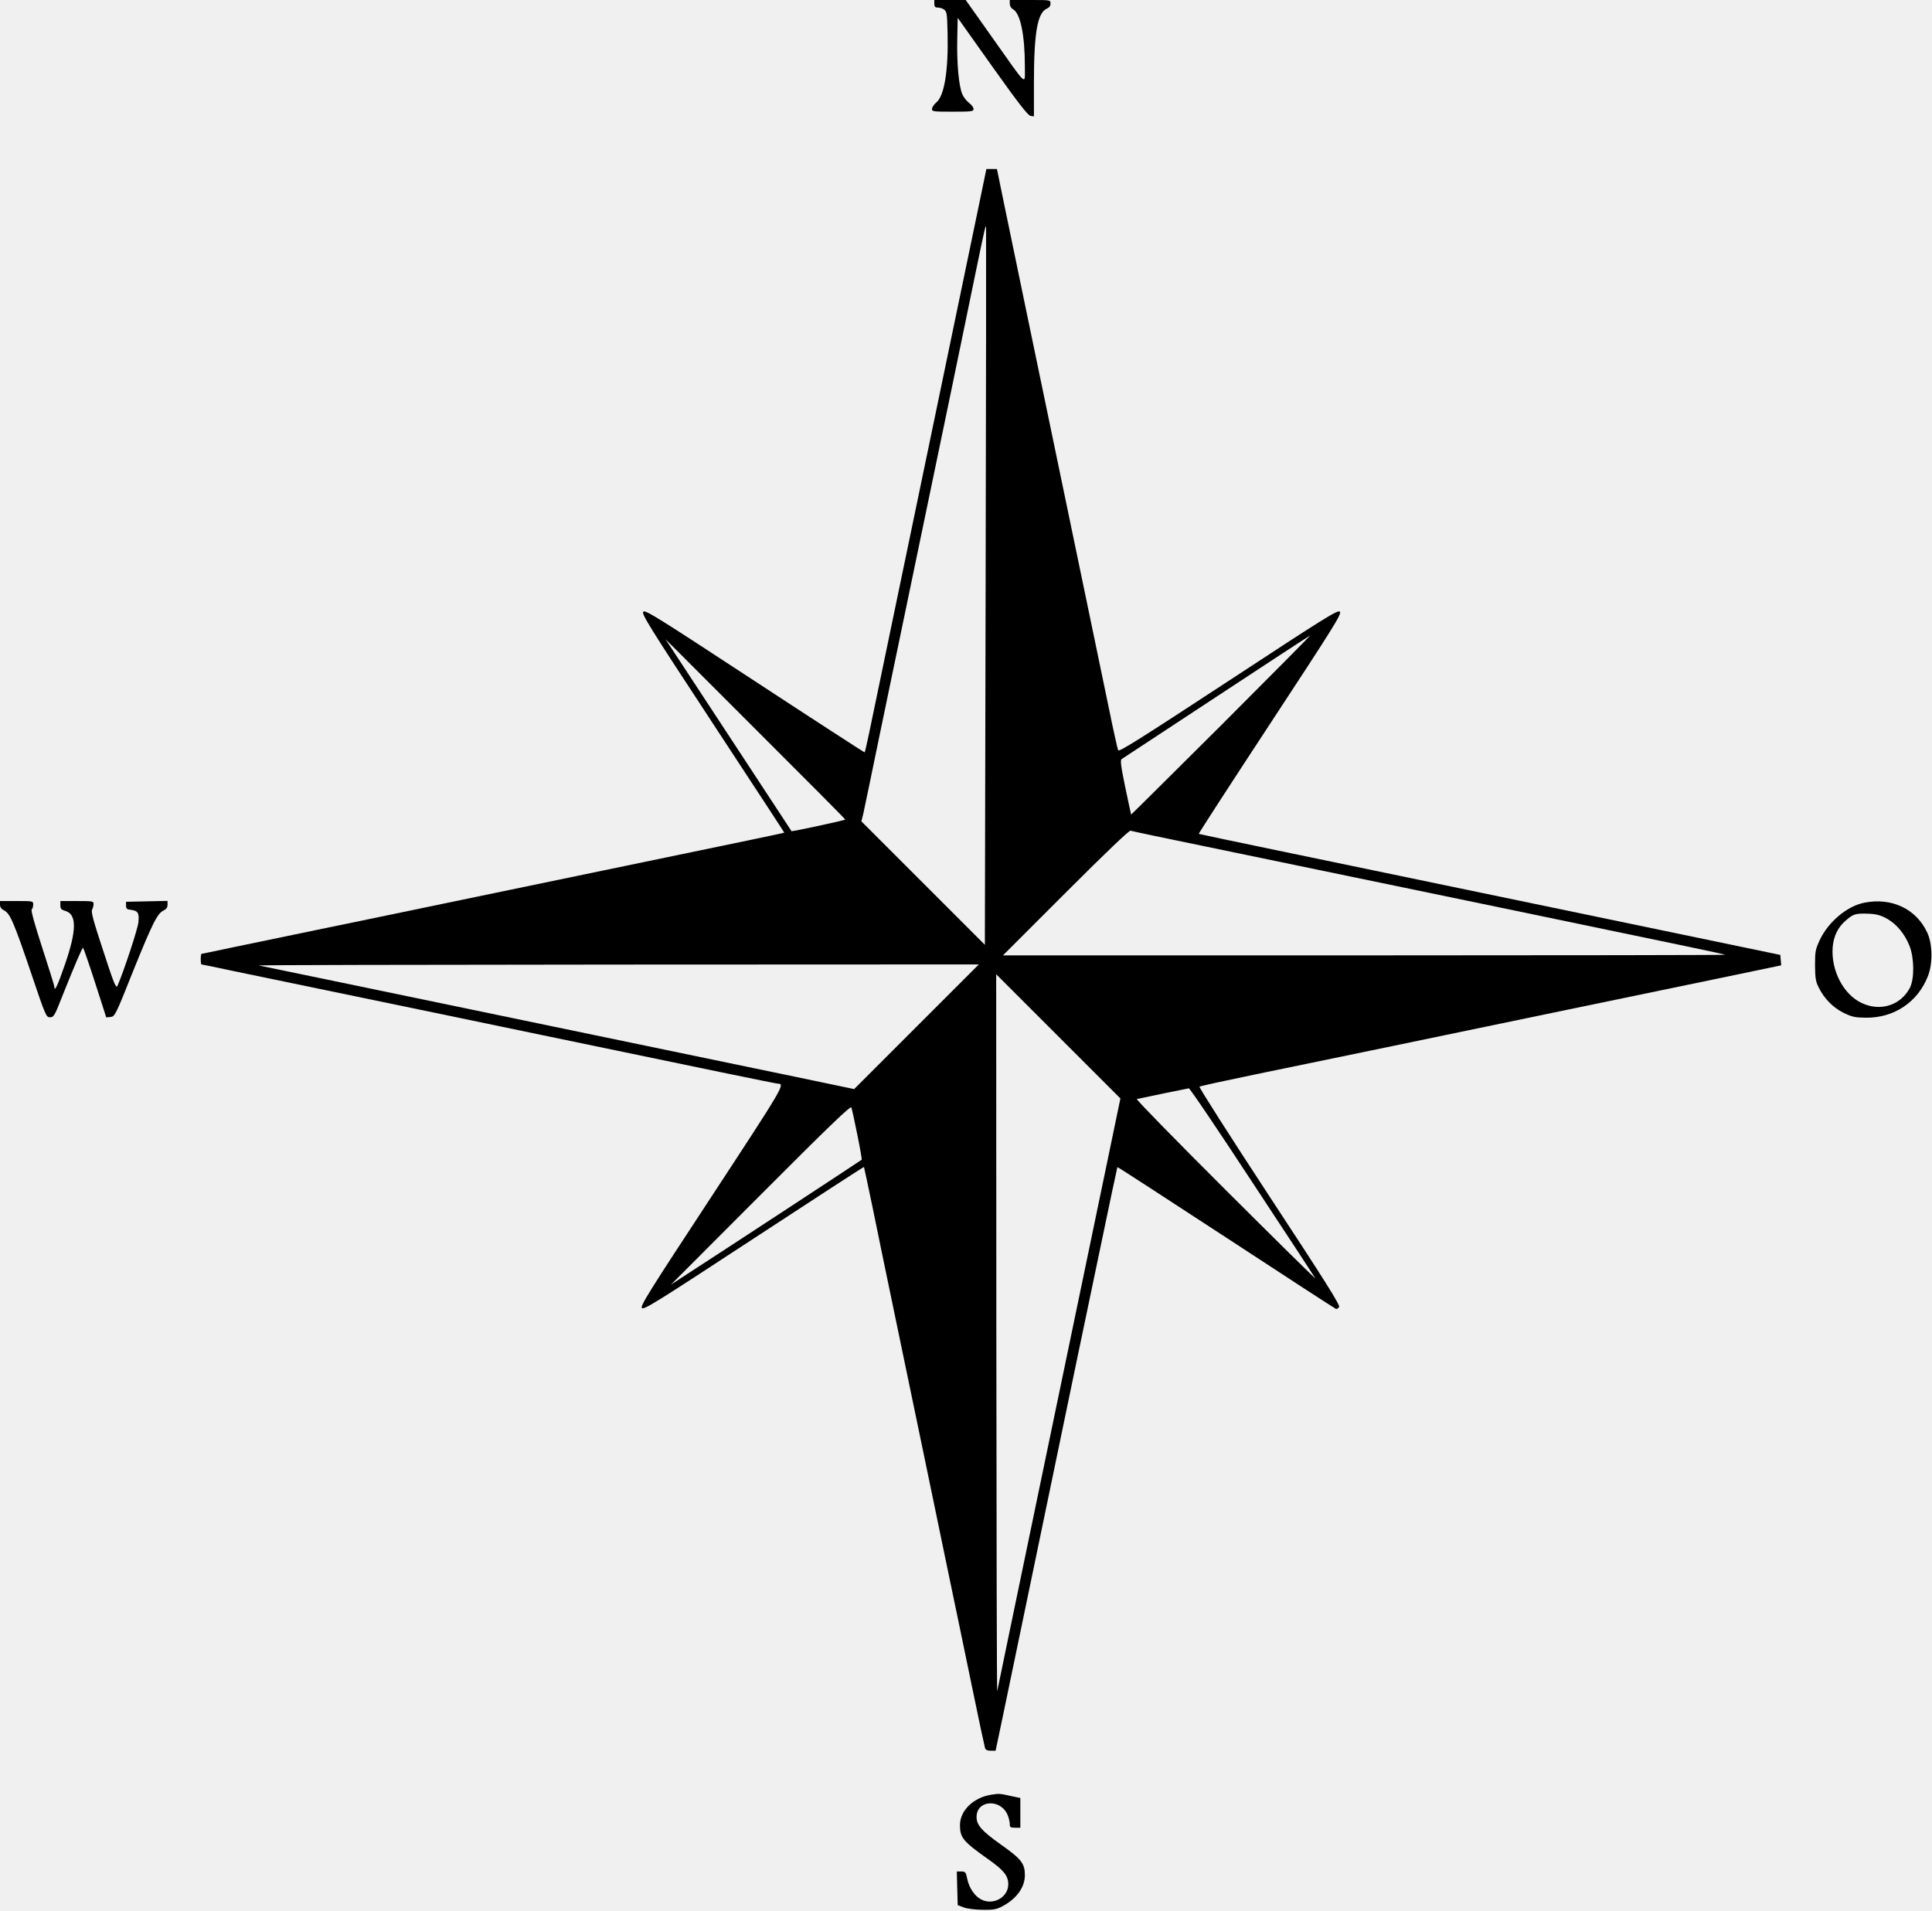
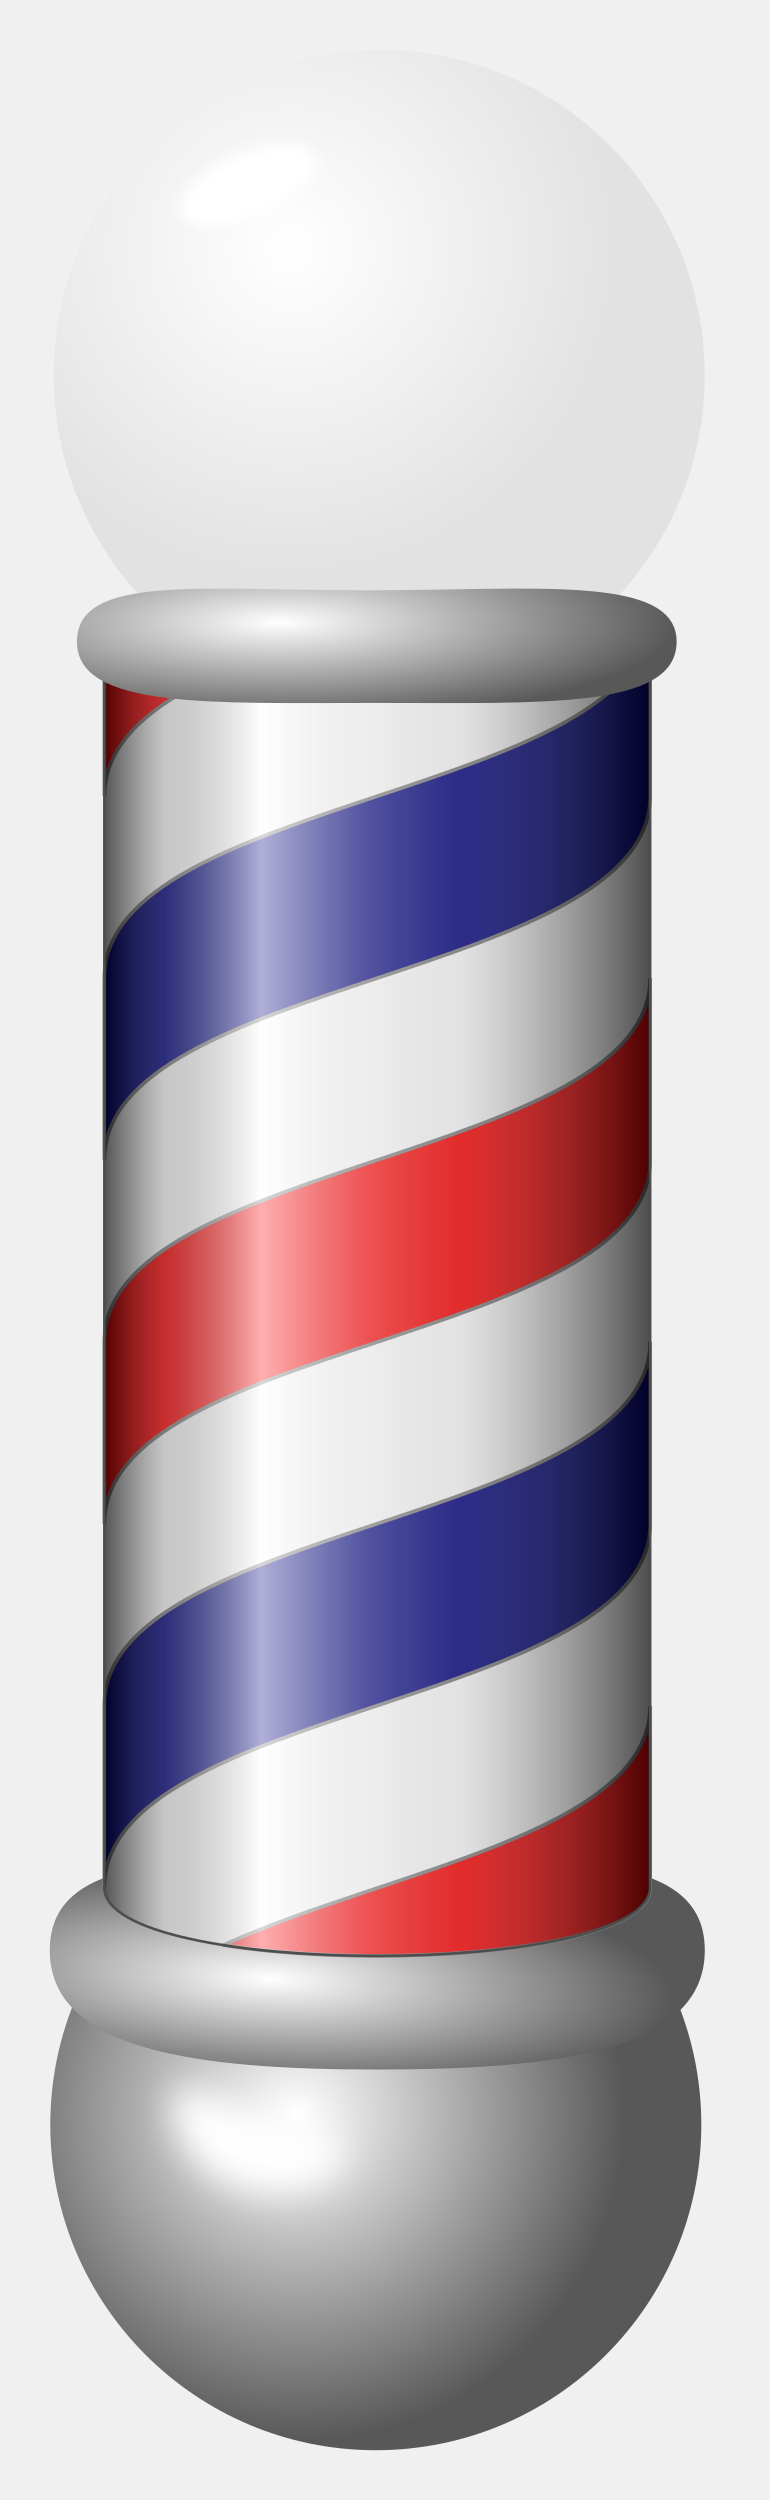
- <svg xmlns="http://www.w3.org/2000/svg" version="1.0" width="1280pt" height="1266pt" viewBox="0 0 1280 1266" preserveAspectRatio="xMidYMid meet">
-   <g transform="translate(0,1266) scale(0.1,-0.1)" fill="#000000" stroke="none">
-     <path d="M6190 12635 c0 -19 5 -25 23 -25 13 0 32 -6 43 -14 17 -13 19 -29 22 -155 6 -251 -22 -419 -76 -461 -14 -12 -26 -30 -27 -40 -2 -19 6 -20 137 -20 127 0 138 2 138 18 0 10 -13 28 -30 40 -16 13 -37 39 -45 59 -23 55 -36 202 -33 361 l3 144 230 -324 c170 -239 236 -324 253 -326 l22 -3 0 218 c0 335 23 466 84 495 17 7 26 19 26 35 0 23 0 23 -135 23 l-135 0 0 -25 c0 -14 8 -29 21 -36 49 -26 79 -170 79 -379 -1 -126 25 -149 -215 190 l-177 250 -104 0 -104 0 0 -25z" />
-     <path d="M6493 11337 c-23 -111 -90 -431 -148 -712 -58 -280 -153 -735 -210 -1010 -57 -275 -163 -783 -235 -1130 -155 -749 -167 -806 -172 -810 -1 -1 -329 211 -727 472 -647 424 -725 473 -739 460 -13 -14 35 -92 460 -739 261 -398 475 -724 474 -725 -1 -2 -226 -49 -1211 -253 -346 -72 -823 -171 -1060 -220 -236 -49 -605 -126 -820 -170 -214 -44 -475 -99 -578 -120 -103 -22 -190 -40 -192 -40 -3 0 -5 -16 -5 -35 0 -19 2 -35 5 -35 3 0 100 -20 217 -45 117 -24 386 -80 598 -124 600 -124 1138 -236 1450 -301 1089 -227 1542 -320 1553 -320 50 -1 42 -14 -437 -745 -421 -641 -476 -729 -463 -742 13 -13 101 42 742 462 400 262 728 475 729 473 1 -2 26 -118 55 -258 28 -140 99 -480 156 -755 57 -275 140 -673 184 -885 44 -212 116 -559 160 -772 45 -214 117 -562 161 -775 44 -214 83 -396 86 -405 4 -12 16 -18 38 -18 l32 0 47 223 c25 122 128 614 227 1092 273 1316 290 1397 415 1994 63 305 117 556 118 558 2 2 326 -209 721 -467 395 -259 722 -471 728 -473 5 -1 14 5 20 13 8 12 -92 171 -462 734 -259 395 -468 722 -463 726 4 4 175 41 378 83 204 42 609 126 900 186 292 61 814 169 1160 241 347 72 807 167 1023 212 l393 82 -3 35 -3 34 -255 53 c-140 29 -538 112 -885 184 -751 156 -1504 312 -2200 457 -280 58 -512 107 -513 108 -2 2 211 331 473 730 426 649 476 729 462 742 -13 14 -92 -35 -738 -459 -583 -382 -725 -472 -731 -459 -4 9 -33 138 -63 286 -31 149 -103 495 -160 770 -57 275 -140 676 -185 890 -45 215 -128 615 -185 890 -57 275 -128 616 -157 757 l-53 258 -35 0 -35 0 -42 -203z m37 -2560 l-5 -2377 -409 409 -409 409 12 48 c6 27 58 276 115 554 96 464 184 884 471 2265 57 275 129 624 160 775 57 276 64 306 68 299 1 -2 0 -1074 -3 -2382z m1561 -922 c-328 -326 -596 -593 -597 -592 -1 1 -18 83 -39 181 -30 146 -34 181 -23 187 7 5 290 191 628 413 338 223 617 405 620 405 3 1 -262 -267 -589 -594z m-2491 -625 c0 -5 -353 -81 -356 -77 -1 1 -189 288 -418 637 l-417 635 595 -595 c328 -327 596 -597 596 -600z m2365 -174 c429 -89 656 -136 1983 -411 1304 -271 1477 -307 1481 -311 2 -2 -1073 -4 -2390 -4 l-2394 0 415 415 c265 265 420 413 430 411 8 -3 222 -48 475 -100z m-1893 -1199 l-413 -413 -392 82 c-566 118 -2273 472 -3102 644 -236 49 -439 91 -450 93 -11 3 1058 5 2375 6 l2395 1 -413 -413z m1265 -889 c-47 -227 -133 -640 -191 -918 -58 -278 -175 -842 -261 -1255 -86 -412 -182 -878 -215 -1035 -32 -157 -61 -294 -63 -305 -3 -11 -5 1053 -6 2365 l-1 2385 412 -412 411 -411 -86 -414z m959 -140 c225 -341 413 -628 418 -637 4 -9 -262 254 -593 584 -331 330 -596 601 -589 603 68 15 336 70 344 71 7 1 196 -279 420 -621z m-2616 314 c18 -89 31 -164 29 -166 -5 -5 -949 -624 -1134 -743 l-130 -85 595 596 c459 460 596 592 601 578 3 -9 21 -90 39 -180z" />
-     <path d="M0 6666 c0 -17 9 -29 27 -38 39 -19 66 -81 179 -415 96 -285 100 -293 125 -293 25 0 31 9 83 143 85 212 130 317 136 317 3 0 39 -104 80 -231 l74 -230 29 3 c28 3 33 12 151 309 127 314 159 378 201 397 17 8 25 20 25 37 l0 26 -137 -3 -138 -3 0 -25 c0 -20 6 -26 30 -28 49 -6 58 -20 52 -82 -4 -45 -96 -323 -138 -420 -10 -22 -21 3 -95 230 -64 194 -82 259 -74 272 5 10 10 27 10 38 0 19 -6 20 -110 20 l-110 0 0 -28 c0 -23 6 -30 32 -37 78 -23 77 -128 -3 -359 -48 -139 -69 -182 -69 -143 0 6 -36 122 -80 257 -51 157 -76 248 -70 254 6 6 10 20 10 33 0 23 -2 23 -110 23 l-110 0 0 -24z" />
-     <path d="M12352 6679 c-114 -22 -238 -126 -295 -246 -29 -63 -32 -76 -32 -168 1 -84 4 -108 24 -147 36 -74 95 -134 166 -169 55 -27 75 -31 147 -32 186 -2 342 102 410 273 34 84 32 216 -4 292 -73 156 -235 233 -416 197z m148 -105 c64 -35 120 -102 151 -181 32 -82 33 -220 2 -279 -61 -115 -195 -158 -318 -100 -122 56 -205 217 -193 371 7 75 35 132 89 178 49 42 63 46 150 43 50 -2 79 -10 119 -32z" />
-     <path d="M6569 769 c-119 -18 -209 -105 -209 -202 0 -83 21 -108 186 -225 104 -73 134 -110 134 -167 0 -86 -100 -142 -180 -100 -42 22 -78 74 -91 133 -10 48 -13 52 -40 52 l-30 0 3 -112 3 -111 40 -15 c23 -9 76 -15 125 -16 71 -1 92 3 130 23 94 49 150 126 150 206 0 78 -22 107 -161 205 -125 89 -159 128 -159 181 0 114 160 123 206 13 8 -19 14 -45 14 -59 0 -22 4 -25 35 -25 l35 0 0 98 0 99 -57 12 c-81 18 -83 18 -134 10z" />
+ <svg xmlns="http://www.w3.org/2000/svg" xmlns:xlink="http://www.w3.org/1999/xlink" viewBox="0 0 154.503 502.207">
+   <defs>
+     <filter id="h" x="-.248" y="-.413" width="1.496" height="1.826">
+       <feGaussianBlur stdDeviation="4.86" />
+     </filter>
+     <filter id="g" x="-.098" y="-.221" width="1.196" height="1.442">
+       <feGaussianBlur stdDeviation="2.923" />
+     </filter>
+     <linearGradient id="a">
+       <stop stop-color="#fff" offset="0" />
+       <stop stop-color="#585858" offset="1" />
+     </linearGradient>
+     <linearGradient id="f" x1="293.96" x2="403.61" gradientUnits="userSpaceOnUse">
+       <stop stop-opacity=".672" offset="0" />
+       <stop stop-color="#6f6f6f" stop-opacity=".4" offset=".109" />
+       <stop stop-color="#fff" stop-opacity=".687" offset=".288" />
+       <stop stop-color="#d2d2d2" stop-opacity=".389" offset=".485" />
+       <stop stop-color="#9a9a9a" stop-opacity=".282" offset=".652" />
+       <stop stop-opacity=".695" offset="1" />
+     </linearGradient>
+     <radialGradient id="d" cx="51.447" cy="404.83" r="89.799" gradientUnits="userSpaceOnUse">
+       <stop stop-color="#fff" offset="0" />
+       <stop stop-color="#e2e2e2" offset="1" />
+     </radialGradient>
+     <radialGradient id="e" cx="54.447" cy="436.83" r="89.799" gradientUnits="userSpaceOnUse" xlink:href="#a" />
+     <radialGradient id="c" cx="44.956" cy="322.87" r="90" gradientTransform="matrix(.88968 -.00498 -.01208 -.22386 293.01 390.09)" gradientUnits="userSpaceOnUse" xlink:href="#a" />
+     <radialGradient id="b" cx="44.956" cy="322.87" r="90" gradientTransform="matrix(.89611 .04976 -.01421 .25596 291.71 505.11)" gradientUnits="userSpaceOnUse" xlink:href="#a" />
+   </defs>
+   <g transform="translate(-273 -192.53)">
+     <path transform="matrix(.73099 0 0 .73099 292.93 297.97)" d="m165.46 439.65a89.449 89.449 0 1 1 -178.9 0 89.449 89.449 0 1 1 178.9 0z" fill="url(#e)" />
+     <path d="m414.58 584.3c0 20.186-29.455 23.963-65.789 23.963s-65.789-3.778-65.789-23.963 29.458-18.275 65.792-18.275 65.786-1.911 65.786 18.275z" fill="url(#b)" />
+     <path d="m293.96 315.87h109.65v255.85c0 18.275-109.65 18.275-109.65 0z" fill="#fff" />
+     <path d="m293.96 535.11c0-36.498 109.65-36.498 109.65-73.047v36.55c0 36.552-109.65 36.552-109.65 73.047z" fill="#000080" stroke="#808080" stroke-width=".731" />
+     <path d="m293.96 462.07c0-36.498 109.65-36.498 109.65-73.047v36.55c0 36.552-109.65 36.552-109.65 73.047z" fill="#f00" stroke="#808080" stroke-width=".731" />
+     <path d="m293.96 388.97c0-36.498 109.65-36.498 109.65-73.047v36.55c0 36.552-109.65 36.552-109.65 73.047z" fill="#000080" stroke="#808080" stroke-width=".731" />
+     <path d="m348.93 315.88h-54.961v36.55c0-18.278 27.503-27.403 54.961-36.55z" fill="#f00" stroke="#808080" stroke-width=".731" />
+     <path d="m317.93 583.24c0.508 0.08 0.943 0.176 1.462 0.251 2.945 0.428 6.062 0.788 9.274 1.074s6.518 0.497 9.891 0.64 6.807 0.228 10.234 0.228 6.861-0.086 10.234-0.228 6.679-0.354 9.891-0.64 6.33-0.645 9.274-1.074 5.722-0.914 8.292-1.485 4.925-1.228 7.013-1.942 3.915-1.496 5.414-2.353c0.75-0.428 1.405-0.884 1.987-1.348s1.083-0.939 1.485-1.439 0.706-1.018 0.914-1.553c0.202-0.521 0.314-1.044 0.32-1.599v-36.55c0 25.532-53.427 33.256-85.686 48.017z" fill="#f00" stroke="#808080" stroke-width=".731" />
+     <path d="m293.96 315.87h109.65v255.85c0 18.275-109.65 18.275-109.65 0z" fill="url(#f)" stroke="#4d4d4d" stroke-width=".512" />
+     <path transform="matrix(.73099 0 0 .73099 293.62 -53.466)" d="m165.46 439.65a89.449 89.449 0 1 1 -178.9 0 89.449 89.449 0 1 1 178.9 0z" fill="url(#d)" />
+     <path d="m408.92 321.42c0-13.605-28.878-10.302-62.144-10.302s-58.323-3.303-58.323 10.302 26.97 12.317 60.236 12.317 60.231 1.288 60.231-12.317z" fill="url(#c)" />
+     <path transform="matrix(.73099 0 0 .73099 76.129 54.483)" d="m363.5 781.33c0 7.594-16.021 12.392-29 8.25s-18-15.656-18-23.25 11.521-0.892 24.5 3.25 22.5 4.156 22.5 11.75z" fill="#fff" filter="url(#h)" />
+     <path transform="matrix(.36455 -.1363 .09481 .52407 314.8 266.42)" d="m75-60.138a37.5 12.5 0 1 1 -75 0 37.5 12.5 0 1 1 75 0z" fill="#fff" filter="url(#g)" />
  </g>
</svg>
